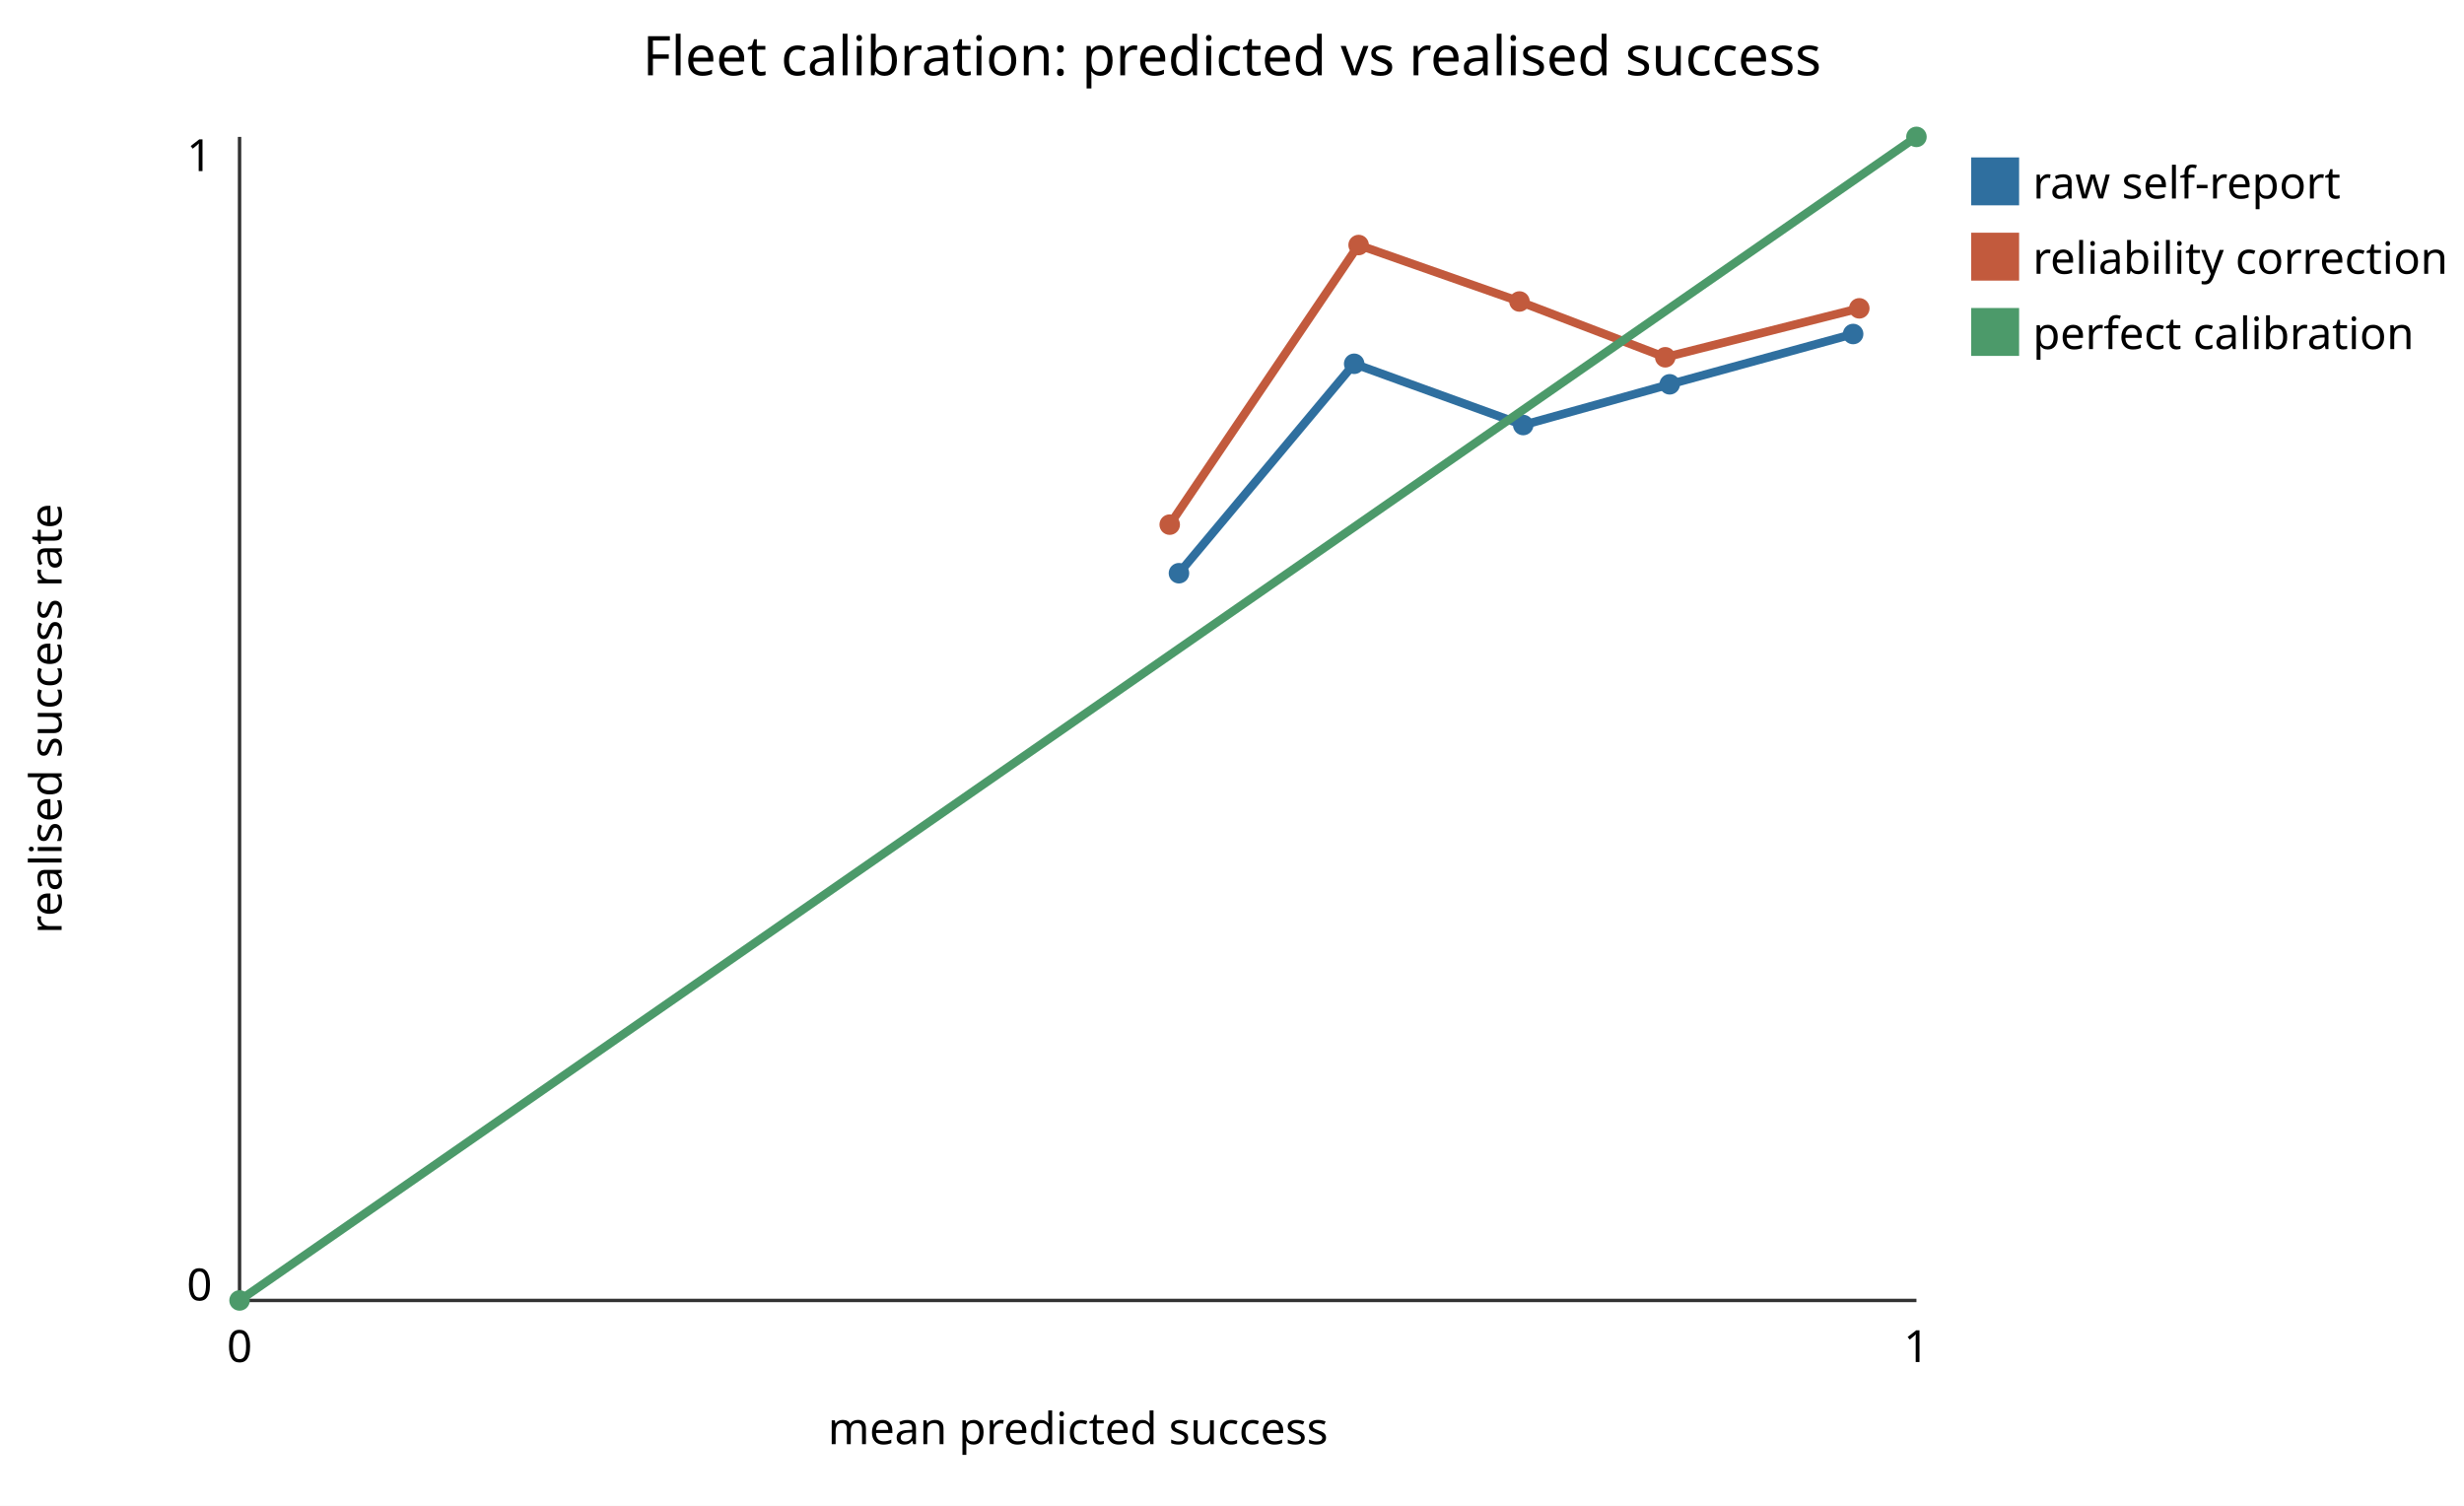
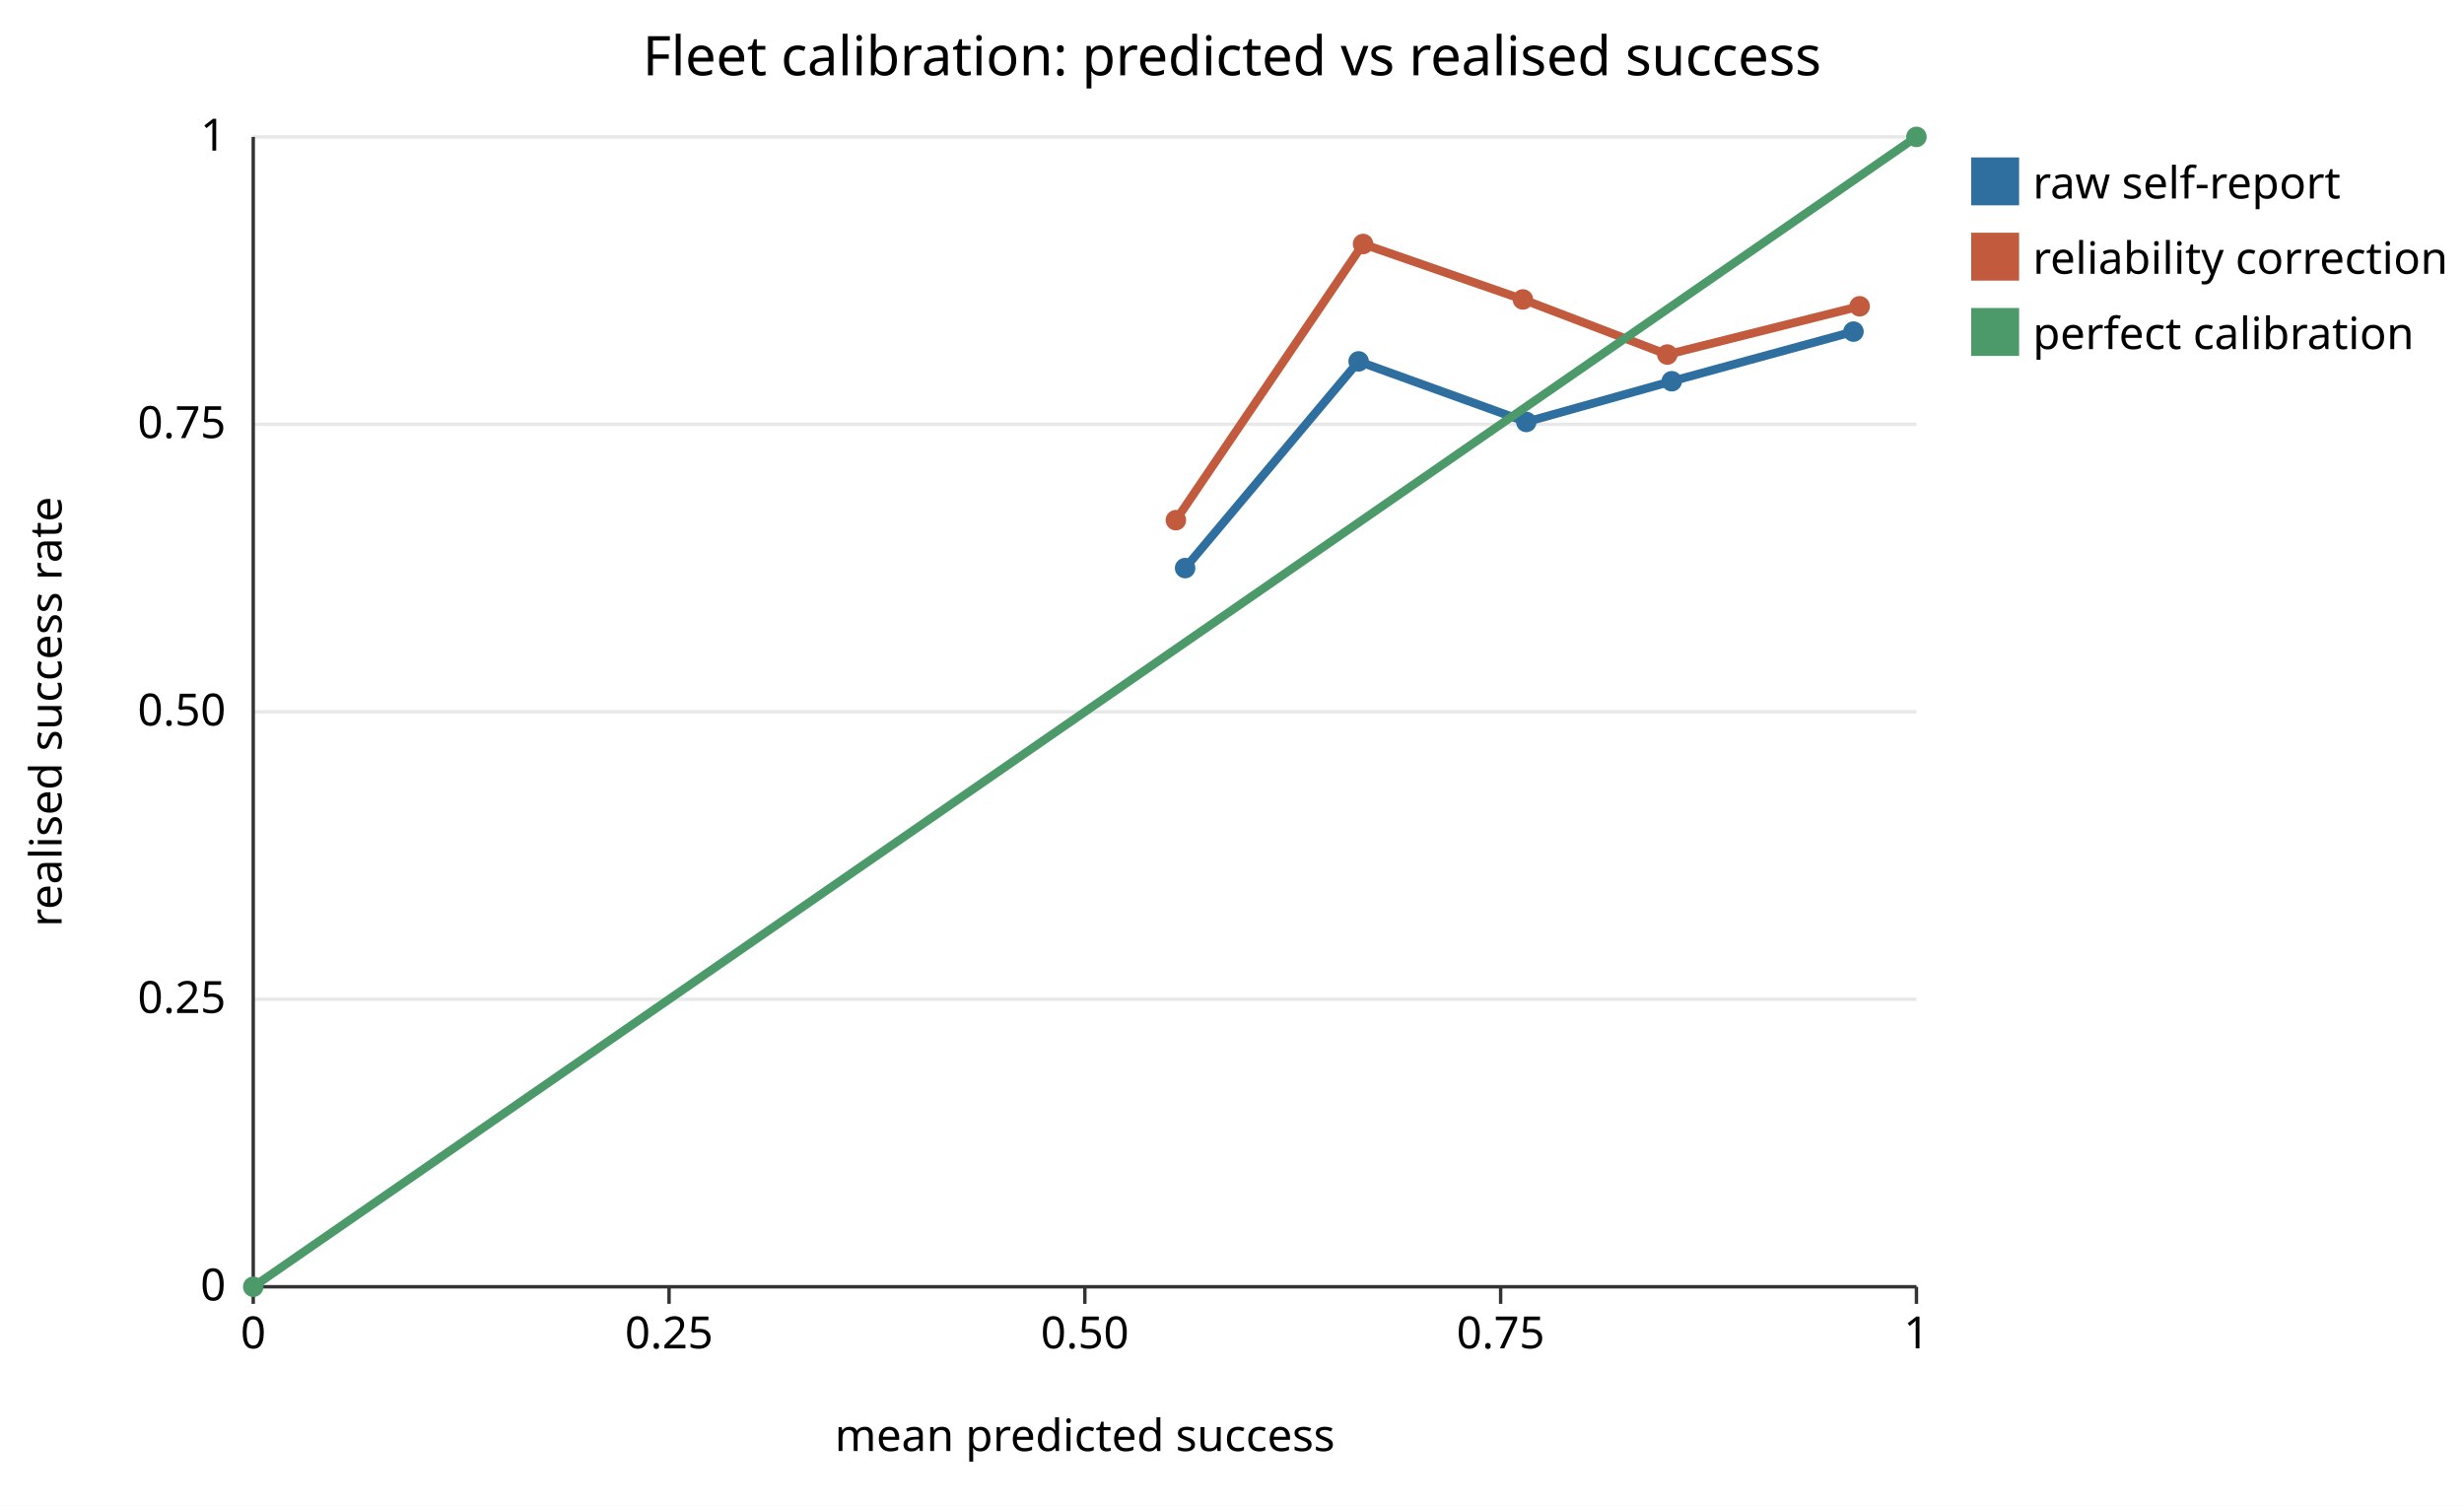
<svg xmlns="http://www.w3.org/2000/svg" width="720" height="440" viewBox="0 0 720 440" font-family="sans-serif" font-size="13">
  <rect width="720" height="440" fill="white" />
  <text x="360" y="22" text-anchor="middle" font-size="16">Fleet calibration: predicted vs realised success</text>
-   <line x1="70" y1="380" x2="560" y2="380" stroke="#333" />
-   <line x1="70" y1="380" x2="70" y2="40" stroke="#333" />
-   <text x="315" y="422" text-anchor="middle">mean predicted success</text>
-   <text x="18" y="210" text-anchor="middle" transform="rotate(-90 18 210)">realised success rate</text>
-   <path d="M344.5 167.5 L395.7 106.3 L445.1 124.2 L487.9 112.3 L541.5 97.6" fill="none" stroke="#2f6f9f" stroke-width="2.5" />
-   <circle cx="344.5" cy="167.5" r="3" fill="#2f6f9f" />
-   <circle cx="395.7" cy="106.3" r="3" fill="#2f6f9f" />
-   <circle cx="445.1" cy="124.2" r="3" fill="#2f6f9f" />
-   <circle cx="487.9" cy="112.3" r="3" fill="#2f6f9f" />
-   <circle cx="541.5" cy="97.6" r="3" fill="#2f6f9f" />
+   <line x1="74" y1="376.0" x2="560" y2="376.0" stroke="#e8e8e8" />
+   <text x="66" y="380.0" text-anchor="end">0</text>
+   <line x1="74" y1="292.0" x2="560" y2="292.0" stroke="#e8e8e8" />
+   <text x="66" y="296.0" text-anchor="end">0.25</text>
+   <line x1="74" y1="208.0" x2="560" y2="208.0" stroke="#e8e8e8" />
+   <text x="66" y="212.0" text-anchor="end">0.50</text>
+   <line x1="74" y1="124.0" x2="560" y2="124.0" stroke="#e8e8e8" />
+   <text x="66" y="128.0" text-anchor="end">0.75</text>
+   <line x1="74" y1="40.0" x2="560" y2="40.0" stroke="#e8e8e8" />
+   <text x="66" y="44.0" text-anchor="end">1</text>
+   <line x1="74.0" y1="376" x2="74.0" y2="381" stroke="#333" />
+   <text x="74.0" y="394" text-anchor="middle">0</text>
+   <line x1="195.5" y1="376" x2="195.5" y2="381" stroke="#333" />
+   <text x="195.5" y="394" text-anchor="middle">0.25</text>
+   <line x1="317.0" y1="376" x2="317.0" y2="381" stroke="#333" />
+   <text x="317.0" y="394" text-anchor="middle">0.50</text>
+   <line x1="438.5" y1="376" x2="438.5" y2="381" stroke="#333" />
+   <text x="438.5" y="394" text-anchor="middle">0.75</text>
+   <line x1="560.0" y1="376" x2="560.0" y2="381" stroke="#333" />
+   <text x="560.0" y="394" text-anchor="middle">1</text>
+   <line x1="74" y1="376" x2="560" y2="376" stroke="#333" />
+   <line x1="74" y1="376" x2="74" y2="40" stroke="#333" />
+   <text x="317" y="424" text-anchor="middle">mean predicted success</text>
+   <text x="18" y="208" text-anchor="middle" transform="rotate(-90 18 208)">realised success rate</text>
+   <path d="M346.3 166.0 L397.0 105.6 L446.0 123.3 L488.5 111.4 L541.6 96.9" fill="none" stroke="#2f6f9f" stroke-width="2.5" />
+   <circle cx="346.3" cy="166.0" r="3" fill="#2f6f9f" />
+   <circle cx="397.0" cy="105.6" r="3" fill="#2f6f9f" />
+   <circle cx="446.0" cy="123.3" r="3" fill="#2f6f9f" />
+   <circle cx="488.5" cy="111.4" r="3" fill="#2f6f9f" />
+   <circle cx="541.6" cy="96.9" r="3" fill="#2f6f9f" />
  <rect x="576" y="46" width="14" height="14" fill="#2f6f9f" />
  <text x="594" y="58">raw self-report</text>
-   <path d="M341.8 153.3 L397.0 71.6 L444.0 88.1 L486.6 104.4 L543.3 90.1" fill="none" stroke="#c25a3d" stroke-width="2.5" />
-   <circle cx="341.8" cy="153.3" r="3" fill="#c25a3d" />
-   <circle cx="397.0" cy="71.6" r="3" fill="#c25a3d" />
-   <circle cx="444.0" cy="88.1" r="3" fill="#c25a3d" />
-   <circle cx="486.6" cy="104.4" r="3" fill="#c25a3d" />
-   <circle cx="543.3" cy="90.1" r="3" fill="#c25a3d" />
+   <path d="M343.6 152.0 L398.3 71.3 L445.0 87.5 L487.2 103.6 L543.4 89.5" fill="none" stroke="#c25a3d" stroke-width="2.5" />
+   <circle cx="343.6" cy="152.0" r="3" fill="#c25a3d" />
+   <circle cx="398.3" cy="71.3" r="3" fill="#c25a3d" />
+   <circle cx="445.0" cy="87.5" r="3" fill="#c25a3d" />
+   <circle cx="487.2" cy="103.6" r="3" fill="#c25a3d" />
+   <circle cx="543.4" cy="89.5" r="3" fill="#c25a3d" />
  <rect x="576" y="68" width="14" height="14" fill="#c25a3d" />
  <text x="594" y="80">reliability correction</text>
-   <path d="M70.0 380.0 L560.0 40.0" fill="none" stroke="#4c9a6a" stroke-width="2.5" />
-   <circle cx="70.0" cy="380.0" r="3" fill="#4c9a6a" />
+   <path d="M74.0 376.0 L560.0 40.0" fill="none" stroke="#4c9a6a" stroke-width="2.5" />
+   <circle cx="74.0" cy="376.0" r="3" fill="#4c9a6a" />
  <circle cx="560.0" cy="40.0" r="3" fill="#4c9a6a" />
  <rect x="576" y="90" width="14" height="14" fill="#4c9a6a" />
  <text x="594" y="102">perfect calibration</text>
-   <text x="70" y="398" text-anchor="middle">0</text>
-   <text x="560" y="398" text-anchor="middle">1</text>
-   <text x="62" y="380" text-anchor="end">0</text>
-   <text x="62" y="50" text-anchor="end">1</text>
</svg>
